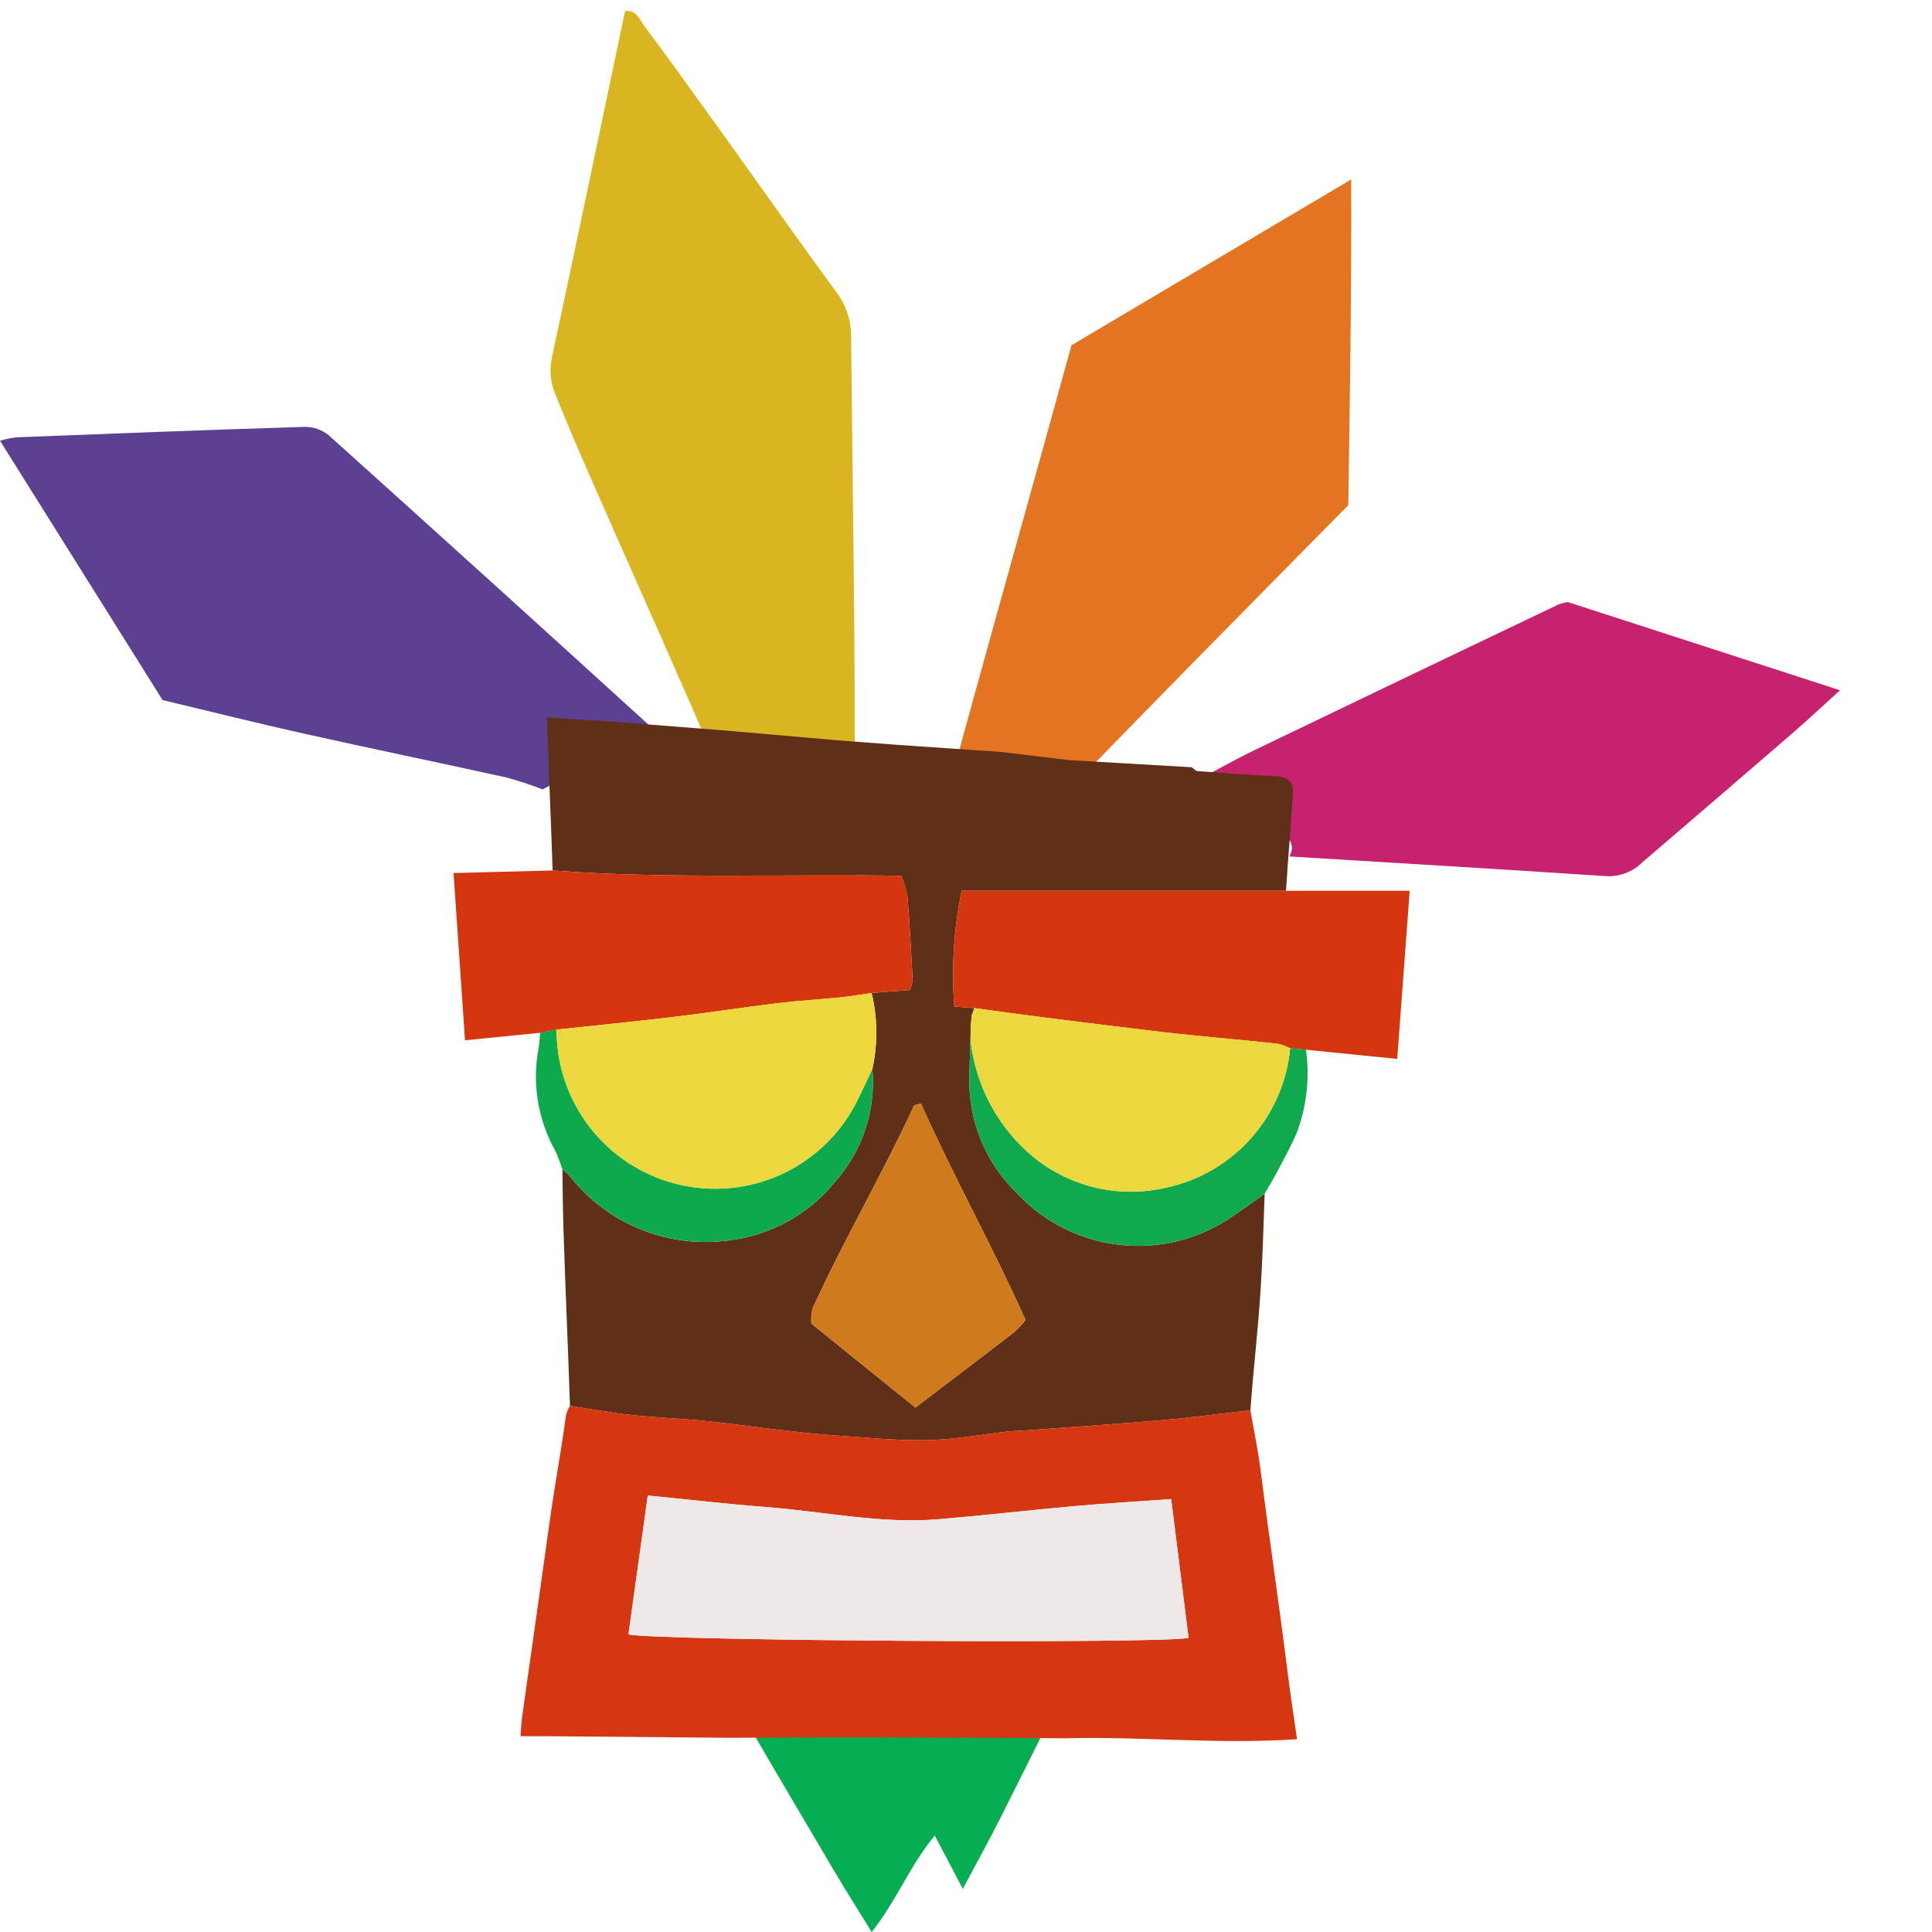
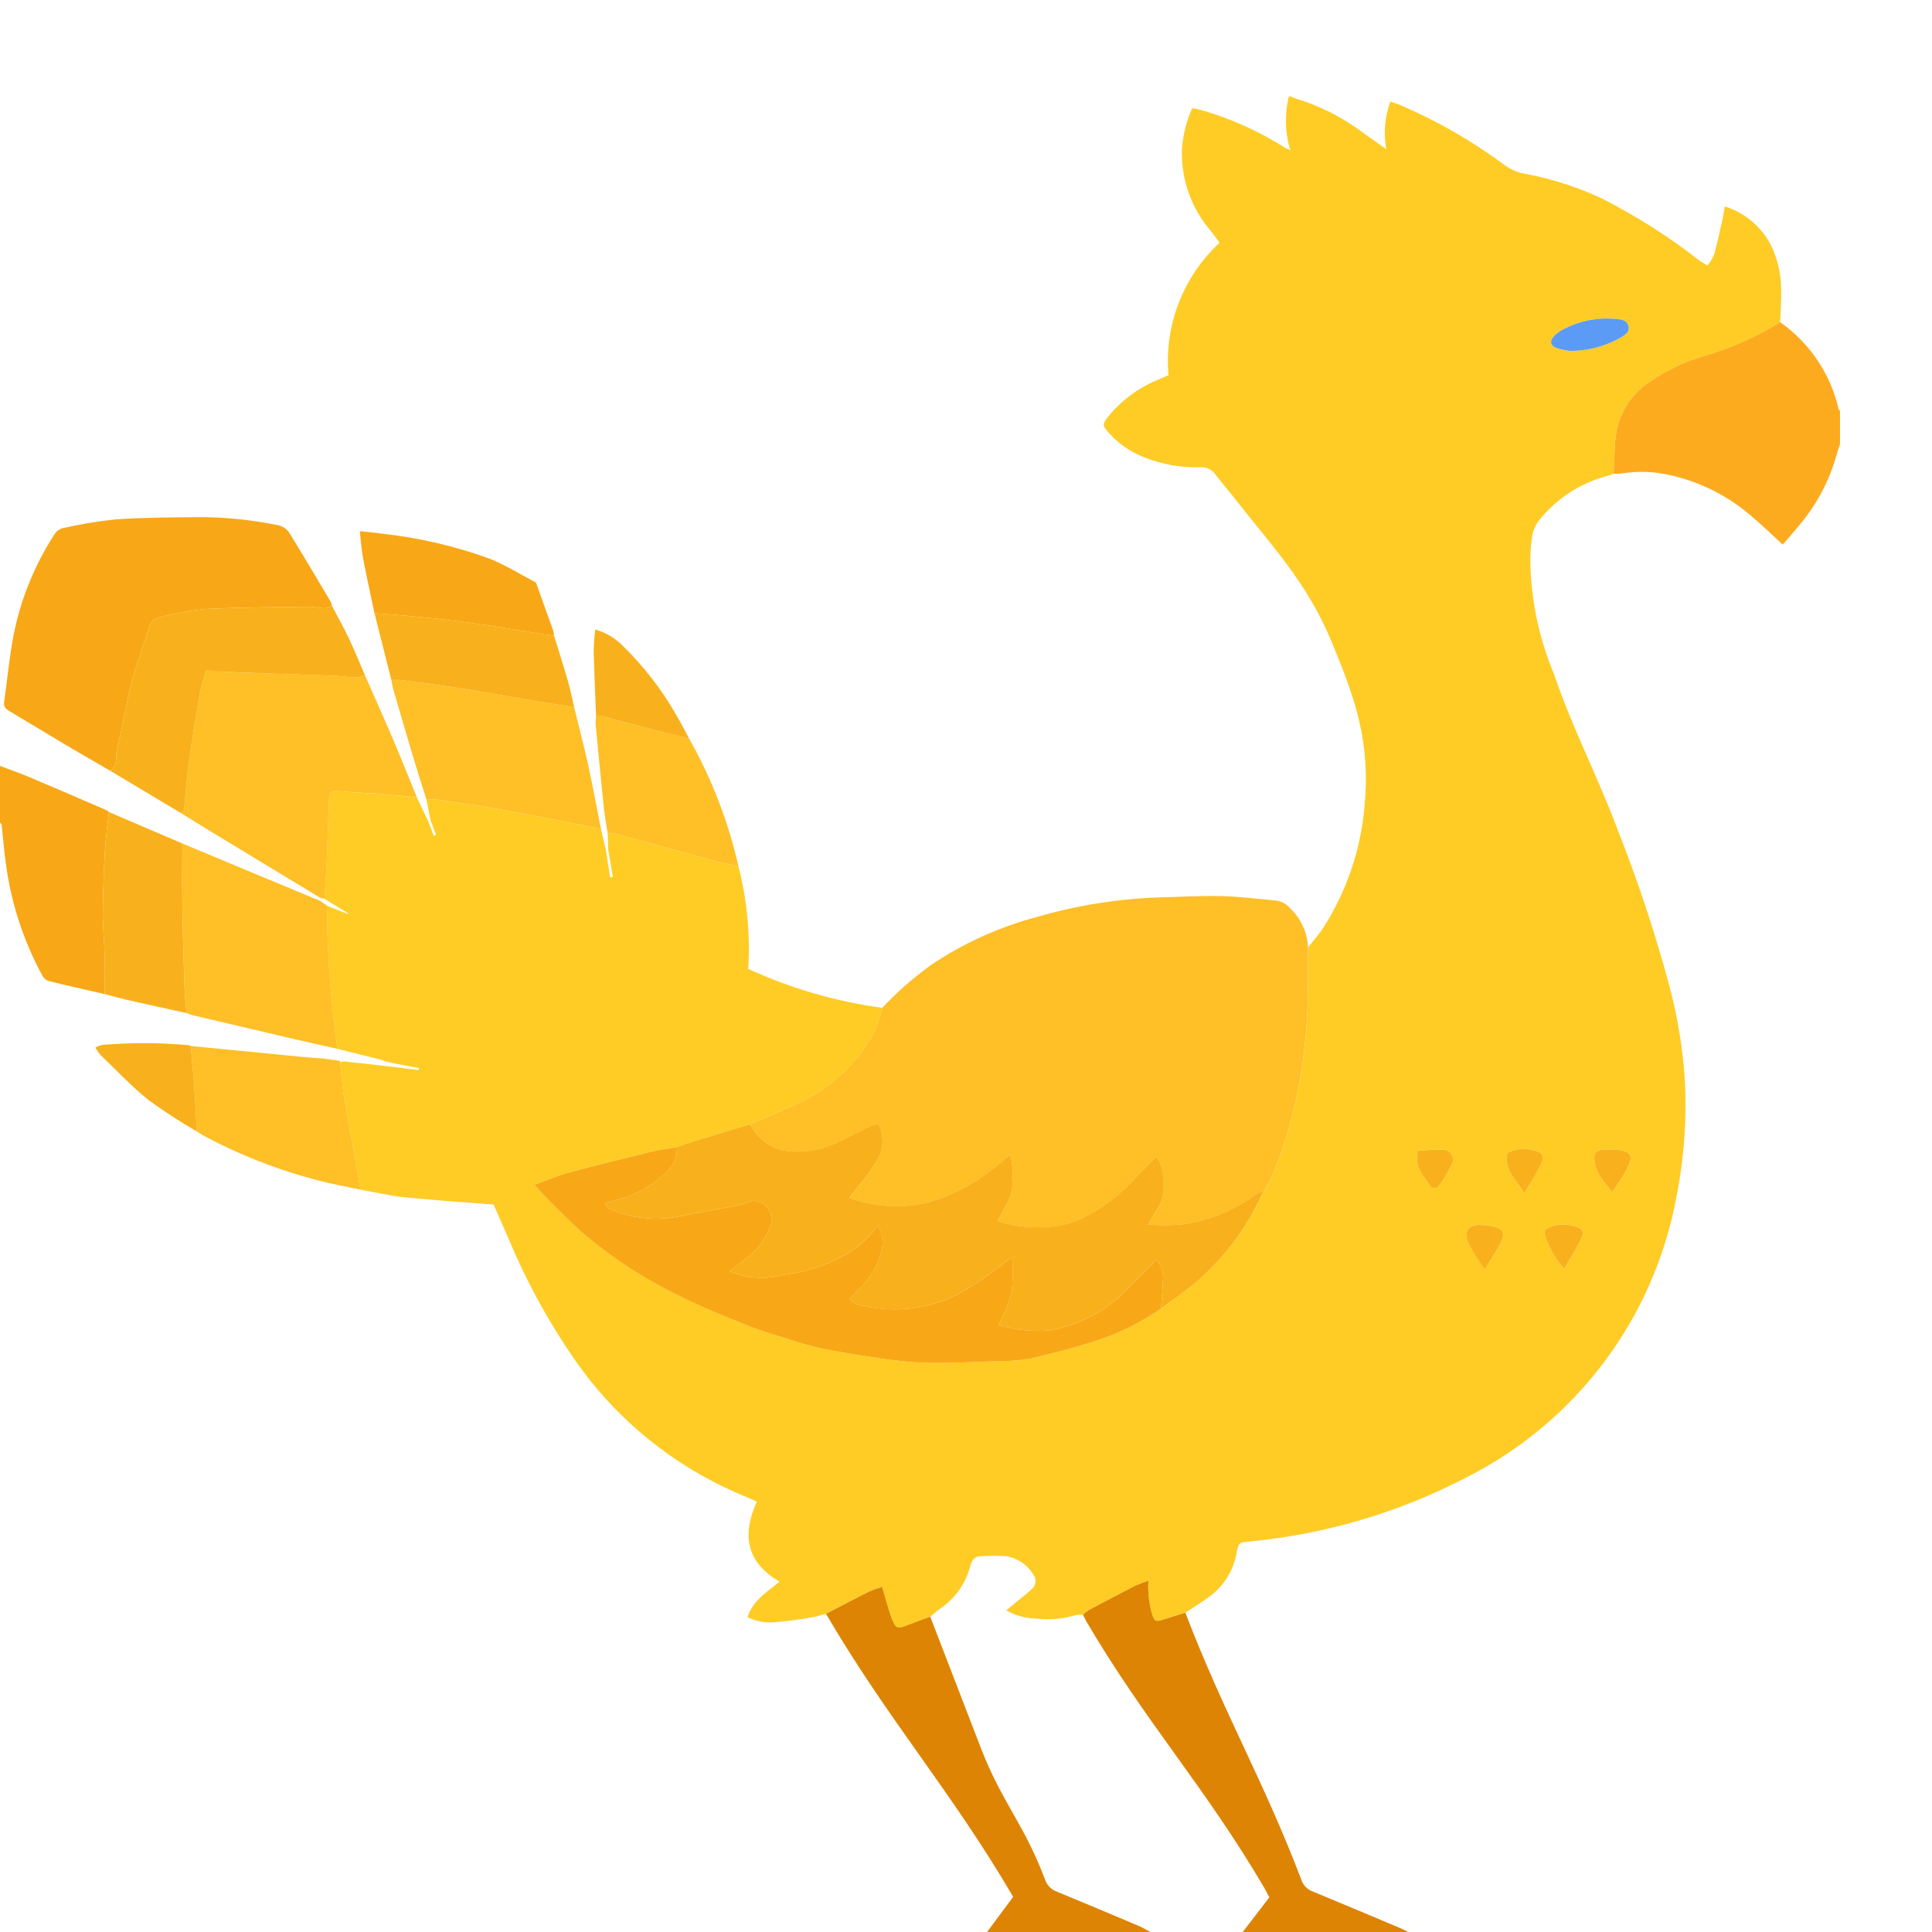
<svg xmlns="http://www.w3.org/2000/svg" id="Layer_1" data-name="Layer 1" viewBox="0 0 105 105">
-   <path d="M39.606,91.706c2.705-.009,5.409-.029,8.114-.024,3.393.006,6.785.033,10.178.051-1.2,2.406-2.389,4.817-3.603,7.216-.589,1.164-1.223,2.305-1.968,3.704-.559-1.061-.995-1.888-1.525-2.893C49.445,101.395,48.713,103.322,47.375,105c-.734-1.192-1.411-2.258-2.054-3.344Q42.64,97.125,39.986,92.578A7.757,7.757,0,0,1,39.606,91.706Z" fill="#07ad52" />
-   <path d="M54.349,47.208,50.69,46.345c.358-1.409.699-2.824,1.079-4.227.725-2.682,1.47-5.358,2.212-8.035q1.241-4.475,2.491-8.948c.585-2.105,1.164-4.212,1.761-6.372L73.434,9.753c.025,6.025-.072,11.875-.158,17.703-2.848,2.888-5.64,5.711-8.421,8.544q-3.503,3.567-6.988,7.152c-.989,1.011-1.977,2.023-2.978,3.021C54.593,46.467,54.256,46.72,54.349,47.208Z" fill="#e37421" />
-   <path d="M46.636,51.821l-3.245.454c-.502-1.315-.964-2.648-1.514-3.943q-2.212-5.206-4.487-10.385c-1.768-4.036-3.567-8.059-5.34-12.093q-.96-2.184-1.857-4.394a3.323,3.323,0,0,1-.201-2.008C31.336,13.179,32.647,6.898,33.971.6c.624-.071.788.459,1.027.781,1.494,2.01,2.955,4.045,4.415,6.079,2.018,2.811,4.005,5.644,6.053,8.432a3.954,3.954,0,0,1,.791,2.415c.052,5.314.127,10.628.172,15.942.032,3.769.014,7.539.049,11.308C46.498,47.646,46.581,49.733,46.636,51.821Z" fill="#dab522" />
-   <path d="M70.083,46.546c.326-.662-.003-1.018-.578-1.35-1.383-.799-2.741-1.642-4.099-2.482-.108-.066-.143-.248-.212-.376.988-.522,1.96-1.076,2.966-1.561q8.257-3.976,16.53-7.921a3.147,3.147,0,0,1,.515-.136C90.016,34.279,94.88,35.854,100,37.513c-.984.891-1.781,1.641-2.609,2.356q-4.059,3.51-8.138,6.999a2.587,2.587,0,0,1-1.951.749C81.564,47.237,75.823,46.898,70.083,46.546Z" fill="#c6226f" />
-   <path d="M35.533,39.719l-6.048,3.182A19.393,19.393,0,0,0,27.536,42.258c-3.669-.811-7.352-1.569-11.019-2.387-2.552-.569-5.085-1.205-7.681-1.824L0,23.952A5.866,5.866,0,0,1,.892,23.767c5.218-.203,10.435-.407,15.653-.567a2.043,2.043,0,0,1,1.314.449q8.776,7.892,17.5,15.84A1.554,1.554,0,0,1,35.533,39.719Z" fill="#5c4192" />
-   <path d="M58.127,41.314l6.641.384c.106.073.207.202.318.211,1.397.104,2.794.212,4.193.273.582.026.982.172.997.831-.128,2.11-.256,3.288-.384,5.398H52.263A22.64,22.64,0,0,0,51.863,54.7l1.099.089-.146.376-.061.607-.01.708c-.022.686-.052,1.373-.063,2.059a8.481,8.481,0,0,0,2.557,6.279,9.005,9.005,0,0,0,11.831,1.226c.565-.371,1.108-.776,1.661-1.165-.067,1.685-.102,3.371-.21,5.053-.163,2.55-.375,4.165-.567,6.714-1.615.184-3.227.403-4.845.542-2.573.221-5.15.389-7.726.578-.182.013-.366.007-.548.028-1.478.166-2.954.447-4.435.476-1.674.033-3.353-.143-5.028-.257-.992-.068-1.981-.18-2.969-.294-1.388-.159-2.772-.362-4.162-.501-1.307-.131-2.624-.172-3.93-.314-1.116-.121-2.222-.33-3.333-.5-.121-3.556-.245-6.179-.359-9.735-.033-1.04-.036-2.08-.053-3.12a3.307,3.307,0,0,1,.38.342,9.283,9.283,0,0,0,4.372,3.106,9.404,9.404,0,0,0,4.228.423A8.778,8.778,0,0,0,45.368,64.253a8.196,8.196,0,0,0,2.044-6.16,9.23,9.23,0,0,0-.041-4.127l2.081-.162a2.422,2.422,0,0,0,.147-.55c-.081-1.495-.153-2.991-.277-4.483a5.786,5.786,0,0,0-.339-1.175c-6.44-.105-12.7.182-18.949-.288-.101-3.041-.203-5.151-.309-8.318l3.536.227,6.185.488,6.086.53,3.267.248,5.595.384ZM55.734,71.74c-1.9-4.245-3.795-7.547-5.684-11.767-.221.072-.354.075-.378.129-1.848,3.982-3.69,7.034-5.517,11.025a2.776,2.776,0,0,0-.061.807c1.854,1.496,3.746,3.023,5.657,4.565,1.864-1.42,3.629-2.759,5.384-4.111A5.542,5.542,0,0,0,55.734,71.74Z" fill="#5f2f18" />
-   <path d="M30.98,76.403c1.111.17,2.217.379,3.333.5,1.306.142,2.622.183,3.93.314,1.39.14,2.773.342,4.162.501.988.113,1.977.226,2.969.294,1.675.114,3.354.29,5.028.257,1.481-.029,2.956-.31,4.435-.476.181-.02.365-.014.548-.028,2.576-.189,5.153-.357,7.726-.578,1.619-.139,3.231-.359,4.845-.542.186,1.077.414,2.148.551,3.231.506,3.986.978,7.044,1.474,11.031.145,1.165.326,2.326.509,3.615-4.293.291-8.443-.159-12.59-.05-3.393-.018-6.785-.045-10.178-.051-2.705-.005-5.409.015-8.114.024q-4.867-.043-9.735-.085c-.49-.004-.98-.001-1.583-.001.038-.469.047-.768.088-1.063.488-3.473.989-6.945,1.469-10.419.318-2.302.604-3.676.916-5.978A1.978,1.978,0,0,1,30.98,76.403Zm32.671,5.069c-1.887.136-3.575.233-5.257.383-2.454.219-4.903.502-7.359.711-3.171.27-6.282-.425-9.422-.663-2.083-.158-4.159-.403-6.408-.626-.358,2.57-.706,5.065-1.052,7.553,1.907.349,28.937.513,30.442.185C64.287,86.551,63.977,84.075,63.651,81.472Z" fill="#d53712" />
-   <path d="M52.961,54.789,51.863,54.7a22.64,22.64,0,0,1,.4-6.289H76.614c-.231,3.113-.449,6.046-.678,9.139L70.977,57.051l-.861-.077a2.742,2.742,0,0,0-.639-.243c-1.085-.125-2.173-.218-3.26-.327-1.042-.104-2.085-.199-3.124-.323q-3.179-.378-6.354-.784C55.478,55.137,54.22,54.959,52.961,54.789Z" fill="#d43610" />
-   <path d="M30.034,47.308c6.249.471,12.509.183,18.949.288a5.786,5.786,0,0,1,.339,1.175c.124,1.492.196,2.988.277,4.483a2.422,2.422,0,0,1-.147.55l-2.081.162c-.536.078-1.069.176-1.607.231-1.173.118-2.352.185-3.522.326-1.883.228-3.759.521-5.642.746-2.114.253-4.234.46-6.351.688l-.899.173-4.078.408-.623-9.09Z" fill="#d53610" />
-   <path d="M70.116,56.974l.861.077a9.286,9.286,0,0,1-.475,4.453c-.298.709-.673,1.387-1.03,2.07-.232.443-.494.87-.742,1.304-.553.389-1.096.794-1.661,1.165a9.005,9.005,0,0,1-11.831-1.226A8.481,8.481,0,0,1,52.681,58.539c.011-.687.042-1.373.063-2.059a9.573,9.573,0,0,0,3.501,6.47,8.388,8.388,0,0,0,7.074,1.608A8.558,8.558,0,0,0,70.116,56.974Z" fill="#10a94d" />
-   <path d="M29.35,56.129l.899-.173A8.621,8.621,0,0,0,46.482,60.033c.328-.637.621-1.292.93-1.939A8.196,8.196,0,0,1,45.368,64.253a8.778,8.778,0,0,1-5.82,3.165,9.404,9.404,0,0,1-4.228-.423,9.283,9.283,0,0,1-4.372-3.106,3.307,3.307,0,0,0-.38-.342c-.128-.333-.23-.679-.387-.998a8.284,8.284,0,0,1-.907-5.612A6.228,6.228,0,0,0,29.35,56.129Z" fill="#0fa94d" />
-   <path d="M47.412,58.093c-.309.647-.601,1.302-.93,1.939A8.621,8.621,0,0,1,30.249,55.956c2.117-.227,4.237-.435,6.351-.688,1.883-.225,3.759-.518,5.642-.746,1.17-.141,2.349-.208,3.522-.326.538-.054,1.072-.152,1.607-.231A9.23,9.23,0,0,1,47.412,58.093Z" fill="#ecd83e" />
-   <path d="M70.116,56.974a8.558,8.558,0,0,1-6.798,7.583,8.388,8.388,0,0,1-7.074-1.608,9.573,9.573,0,0,1-3.501-6.47l.01-.708.061-.607.146-.376c1.259.17,2.517.348,3.777.508q3.176.403,6.354.784c1.04.124,2.083.219,3.124.323,1.087.109,2.175.202,3.26.327A2.742,2.742,0,0,1,70.116,56.974Z" fill="#ecd83e" />
-   <path d="M55.734,71.74a5.542,5.542,0,0,1-.6.648c-1.755,1.352-3.52,2.691-5.384,4.111-1.91-1.541-3.802-3.068-5.657-4.565a2.776,2.776,0,0,1,.061-.807c1.827-3.991,3.669-7.044,5.517-11.025.025-.054.158-.057.378-.129C51.939,64.193,53.834,67.496,55.734,71.74Z" fill="#cf7b1d" />
-   <path d="M52.816,55.165l-.061.607Z" fill="#10a94d" />
-   <path d="M63.651,81.472c.326,2.603.636,5.079.945,7.543-1.506.328-28.535.163-30.442-.185.347-2.488.694-4.983,1.052-7.553,2.249.223,4.325.468,6.408.626,3.139.238,6.25.933,9.422.663,2.455-.209,4.904-.491,7.359-.711C60.076,81.705,61.763,81.607,63.651,81.472Z" fill="#ede9e9" />
+   <path d="M40.133,47.077a18.039,18.039,0,0,1,.533,5.582,25.734,25.734,0,0,0,7.285,2.114,7.531,7.531,0,0,1-.435,1.326,8.839,8.839,0,0,1-4.001,3.793c-.898.436-1.826.808-2.741,1.209-1.055.318-2.11.634-3.164.957-.278.085-.549.193-.822.29-.461.078-.928.128-1.381.238-1.53.374-3.059.755-4.58,1.166-.568.153-1.112.396-1.777.638a32.85,32.85,0,0,0,2.77,2.748,24.651,24.651,0,0,0,5.016,3.252c1.209.608,2.471,1.116,3.727,1.625.748.302,1.528.528,2.299.77a17.814,17.814,0,0,0,1.735.487q1.403.288,2.824.488a23.764,23.764,0,0,0,2.851.307c1.397.027,2.796-.051,4.193-.1a8.005,8.005,0,0,0,1.572-.138c1.238-.296,2.477-.608,3.684-1.009a13.703,13.703,0,0,0,3.38-1.698c.687-.516,1.412-.99,2.053-1.558a14.127,14.127,0,0,0,2.724-3.283c.299-.494.539-1.023.805-1.537a8.593,8.593,0,0,0,.552-1.037,26.015,26.015,0,0,0,1.414-5.018,30.129,30.129,0,0,0,.421-4.072c.023-1.04.014-2.08.02-3.12.286-.37.601-.721.852-1.114a14.5,14.5,0,0,0,2.211-6.5c.341-3.507-.456-5.811-1.787-9.016-1.333-3.21-3.181-5.115-5.316-7.845-.327-.418-.679-.817-.999-1.24a.907.907,0,0,0-.824-.385,7.729,7.729,0,0,1-3.055-.548,5.018,5.018,0,0,1-1.901-1.313c-.375-.415-.368-.479-.032-.91a6.797,6.797,0,0,1,2.722-1.998c.172-.076.344-.15.543-.238a8.779,8.779,0,0,1,2.78-7.2c-.173-.231-.315-.427-.463-.617a6.492,6.492,0,0,1-1.585-4.505,6.798,6.798,0,0,1,.555-2.187,4.546,4.546,0,0,1,.483.096A17.604,17.604,0,0,1,69.87,8.049a.712.712,0,0,0,.158.058l.134.091.072.036-.08-.027L70.087,8.046a5.596,5.596,0,0,1-.041-2.805h.114a1.276,1.276,0,0,0,.202.097A11.674,11.674,0,0,1,74.095,7.224c.392.289.795.563,1.245.881A4.961,4.961,0,0,1,75.563,5.517c.216.077.377.127.532.19a28.108,28.108,0,0,1,5.7,3.281,2.612,2.612,0,0,0,1.082.454,17.257,17.257,0,0,1,4.203,1.355,32.761,32.761,0,0,1,5.265,3.352c.132.095.275.174.455.286a2.898,2.898,0,0,0,.367-.621c.174-.635.31-1.28.454-1.922.047-.208.073-.422.115-.673a4.243,4.243,0,0,1,2.491,2.068,5.453,5.453,0,0,1,.573,2.411c.018.603-.032,1.207-.052,1.811a17.163,17.163,0,0,1-4.206,1.863,10.192,10.192,0,0,0-3.025,1.478,4.137,4.137,0,0,0-1.698,2.819c-.083.688-.083,1.386-.121,2.079-.125.042-.248.09-.375.126a7.012,7.012,0,0,0-3.622,2.335,1.917,1.917,0,0,0-.418.843,9.012,9.012,0,0,0-.111,1.642,16.667,16.667,0,0,0,1.289,5.955c1.096,3.188,2.291,5.342,3.475,8.499a77.787,77.787,0,0,1,2.798,8.464A26.667,26.667,0,0,1,91.557,58.535a25.458,25.458,0,0,1-.446,6.507,21.404,21.404,0,0,1-11.417,15.253,32.089,32.089,0,0,1-11.807,3.484c-.565.06-.564.05-.683.628a3.744,3.744,0,0,1-1.374,2.29c-.447.345-.937.634-1.408.949q-.561.177-1.122.354c-.516.162-.56.154-.716-.373a5.84,5.84,0,0,1-.169-.992,6.925,6.925,0,0,1-.005-.723,7.187,7.187,0,0,0-.705.267q-1.28.656-2.548,1.336a1.784,1.784,0,0,0-.293.248,1.696,1.696,0,0,0-.446.025,5.2,5.2,0,0,1-2.132.176A3.366,3.366,0,0,1,54.687,87.519c.223-.184.394-.326.566-.468.262-.217.541-.416.781-.655a.581.581,0,0,0,.134-.813A2.146,2.146,0,0,0,54.716,84.581a10.245,10.245,0,0,0-1.403-.006c-.331.005-.489.189-.573.509A3.985,3.985,0,0,1,51.123,87.405c-.198.139-.378.305-.566.458-.42.156-.842.306-1.259.469-.51.199-.608.194-.813-.326-.217-.55-.355-1.132-.546-1.764a6,6,0,0,0-.702.254c-.787.394-1.565.806-2.346,1.212-.238.061-.472.141-.713.178a19.169,19.169,0,0,1-2.127.281,2.711,2.711,0,0,1-1.426-.28c.29-.901,1.04-1.351,1.743-1.93-1.826-1.057-2.047-2.552-1.235-4.346-.207-.094-.373-.174-.543-.244a20.898,20.898,0,0,1-9.175-7.215,35.609,35.609,0,0,1-3.763-6.803c-.277-.641-.562-1.278-.828-1.884-1.645-.131-3.25-.234-4.849-.397-.804-.082-1.596-.273-2.393-.415-.074-.443-.143-.886-.221-1.328-.221-1.234-.46-2.466-.663-3.703-.103-.626-.143-1.263-.212-1.894l.191-.044.699.077.325.032,1.71.198,1.34.164.019-.108-1.363-.258-.241-.057-.208-.047c-.106-.037-.209-.083-.317-.11-.768-.193-1.537-.381-2.306-.571a56.561,56.561,0,0,1-.568-7.779l1.133.446.015-.038-1.278-.784c.043-.734.094-1.467.126-2.201.046-1.075.075-2.15.118-3.225.015-.364.145-.458.503-.427.524.045,1.05.076,1.575.111.132.009.266 0.0.398.012.766.07,1.531.144,2.297.216l.599,1.252.323.839.126-.049-.307-.809L23.18,43.461a3.684,3.684,0,0,1,.565-.004c.996.141,1.993.278,2.985.451,1.23.214,2.455.458,3.681.692.749.143,1.498.294,2.246.442l.268,1.14L33.16,47.684l.149-.026-.252-1.485-.032-.901a1.458,1.458,0,0,1,.339.012c1.786.488,3.569.987,5.355,1.473C39.185,46.883,39.661,46.971,40.133,47.077Zm45.224-28.004a5.541,5.541,0,0,0,2.618-.666c.26-.152.602-.316.537-.659-.072-.381-.47-.399-.787-.421a5.031,5.031,0,0,0-2.795.589,1.903,1.903,0,0,0-.454.334c-.284.291-.228.548.164.682A4.465,4.465,0,0,0,85.356,19.073Zm-.348,49.878c.345-.594.652-1.086.92-1.599.114-.218.165-.536-.136-.633a2.133,2.133,0,0,0-1.493-.059c-.364.146-.408.208-.305.581A5.063,5.063,0,0,0,85.008,68.952Zm-4.309.038c.354-.591.664-1.037.898-1.52.221-.456.083-.689-.401-.801a3.618,3.618,0,0,0-.719-.097c-.777-.02-.915.439-.661,1.035A10.124,10.124,0,0,0,80.699,68.99Zm6.918-4.196c.189-.281.352-.506.496-.743a4.677,4.677,0,0,0,.429-.781c.172-.465.092-.615-.376-.732a3.309,3.309,0,0,0-.781-.068c-.665-.002-.816.165-.7.816a1.761,1.761,0,0,0,.263.618C87.129,64.186,87.35,64.444,87.616,64.793ZM81.922,62.655c-.208.953.486,1.446.917,2.201.34-.579.637-1.032.881-1.513.251-.495.133-.735-.415-.838A1.95,1.95,0,0,0,81.922,62.655Zm-4.869-.111c-.218.925.371,1.412.728,1.986a.405.405,0,0,0,.372-.01,7.364,7.364,0,0,0,.749-1.251.538.538,0,0,0-.516-.79A12.909,12.909,0,0,0,77.053,62.545Z" fill="#fecc25" />
+   <path d="M96.748,17.509a7.957,7.957,0,0,1,3.18,4.735c.006.031.047.055.072.082v1.822c-.062.191-.136.379-.184.574a10.183,10.183,0,0,1-2.108,3.917c-.257.321-.535.625-.821.957-.564-.516-1.065-1.002-1.595-1.454a10.154,10.154,0,0,0-4.55-2.326,6.736,6.736,0,0,0-2.591-.087,3.189,3.189,0,0,1-.453.018c.037-.693.038-1.391.121-2.079a4.137,4.137,0,0,1,1.698-2.819,10.192,10.192,0,0,1,3.025-1.478A17.163,17.163,0,0,0,96.748,17.509Z" fill="#fdab1e" />
+   <path d="M67.54,105l1.446-1.885c-.094-.177-.184-.359-.286-.533-3.22-5.489-6.441-8.977-9.661-14.465-.067-.114-.118-.237-.176-.355a1.784,1.784,0,0,1,.293-.248q1.269-.677,2.548-1.336a7.187,7.187,0,0,1,.705-.267,6.925,6.925,0,0,0,.005.723,5.84,5.84,0,0,0,.169.992c.156.528.2.535.716.373q.561-.176,1.122-.354c2.109,5.519,4.221,9.037,6.321,14.559a.997.997,0,0,0,.619.601c1.575.651,3.146,1.313,4.717,1.974.156.066.306.147.459.221Z" fill="#dd8404" />
+   <path d="M50.557,87.863q1.359,3.525,2.716,7.05c1.18,3.077,2.36,4.153,3.523,7.236a1.039,1.039,0,0,0,.634.655c1.489.611,2.972,1.237,4.455,1.864.222.094.429.221.643.332H53.645l1.418-1.911c-3.385-5.784-6.779-9.583-10.172-15.381.781-.405,1.559-.817,2.346-1.212a6,6,0,0,1,.702-.254c.192.632.329,1.214.546,1.764.205.52.304.525.813.326C49.715,88.169,50.137,88.019,50.557,87.863Z" fill="#dd8404" />
+   <path d="M5.694,54.027c-1.027-.236-2.057-.462-3.08-.718a.691.691,0,0,1-.341-.341A17.533,17.533,0,0,1,.323,46.968c-.103-.708-.153-1.424-.233-2.135C.085,44.786.031,44.744,0,44.699V41.624c.543.207,1.093.398,1.628.624,1.39.586,2.774,1.187,4.16,1.784a.692.692,0,0,1,.133.101c-.075.705-.18,1.408-.219,2.115-.063,1.125-.106,2.253-.113,3.38-.005.768.08,1.535.101,2.304C5.709,52.63,5.694,53.329,5.694,54.027Z" fill="#f8a816" />
+   <path d="M40.773,61.101c.915-.401,1.844-.772,2.741-1.209a8.839,8.839,0,0,0,4.001-3.793,7.531,7.531,0,0,0,.435-1.326,18.263,18.263,0,0,1,2.595-2.292,19.111,19.111,0,0,1,5.814-2.647A27.158,27.158,0,0,1,62.954,48.774c1.136-.027,2.273-.099,3.408-.073.983.022,1.963.15,2.943.24a1.186,1.186,0,0,1,.827.437A3.112,3.112,0,0,1,71.087,51.498c-.005,1.04.003,2.081-.02,3.12a30.129,30.129,0,0,1-.421,4.072A26.015,26.015,0,0,1,69.232,63.708a8.593,8.593,0,0,1-.552,1.037,2.166,2.166,0,0,0-.464.192,8.923,8.923,0,0,1-3.82,1.592,10.547,10.547,0,0,1-2.0.022c.312-.658.842-1.114.814-1.809-.025-.616.138-1.275-.386-1.857-.454.463-.886.889-1.301,1.331a9.181,9.181,0,0,1-2.272,1.764,5.13,5.13,0,0,1-2.588.711,6.862,6.862,0,0,1-2.45-.326c.21-.392.402-.757.601-1.118a2.133,2.133,0,0,0,.193-1.215,3.059,3.059,0,0,0-.113-1.272c-2.52,2.217-5.246,3.539-8.735,2.348.141-.187.236-.314.332-.44a14.68,14.68,0,0,0,1.117-1.485,2.09,2.09,0,0,0,.132-2.105,4.622,4.622,0,0,0-.565.187c-.513.243-1.01.522-1.528.754a5.034,5.034,0,0,1-2.735.553A2.654,2.654,0,0,1,40.773,61.101Z" fill="#febf27" />
+   <path d="M5.977,41.881c-.802-.465-1.608-.924-2.406-1.398C2.56,39.883,1.559,39.268.548,38.669c-.21-.124-.365-.236-.323-.524C.389,37.004.496,35.854.699,34.721a15.648,15.648,0,0,1,2.28-5.712.745.745,0,0,1,.434-.306,24.805,24.805,0,0,1,2.897-.479c1.492-.103,2.993-.102,4.49-.119a21.291,21.291,0,0,1,4.281.435.977.977,0,0,1,.6.352c.791,1.27,1.548,2.563,2.313,3.85a.531.531,0,0,1,.035.165,1.087,1.087,0,0,1-.377.15c-.298-.005-.596-.089-.893-.084-1.891.028-3.783.03-5.671.128a16.578,16.578,0,0,0-2.426.449.75.75,0,0,0-.57.571c-.321,1.023-.697,2.031-.963,3.067-.302,1.177-.476,2.387-.775,3.565C6.259,41.129,6.432,41.621,5.977,41.881Z" fill="#f8a816" />
+   <path d="M22.656,43.332c-.766-.072-1.531-.146-2.297-.216-.132-.012-.265-.004-.398-.012-.525-.035-1.05-.066-1.575-.111-.358-.031-.489.063-.503.427-.043,1.075-.072,2.15-.118,3.225-.032.734-.083,1.467-.126,2.201l-.215-.041q-3.011-1.824-6.022-3.648c-.549-.333-1.093-.674-1.639-1.011.229-.012.248-.16.264-.351.067-.784.128-1.57.236-2.349q.25-1.805.566-3.6c.086-.489.249-.964.371-1.425.233.032.398.068.565.075q1.525.064,3.05.115c1.149.04,2.299.072,3.448.118.336.014.67.086,1.005.091a2.531,2.531,0,0,0,.567-.12c.52,1.186,1.051,2.367,1.558,3.558C21.828,41.278,22.236,42.307,22.656,43.332Z" fill="#febf27" />
+   <path d="M18.337,57.001c-.827-.186-1.655-.368-2.48-.56q-2.703-.63-5.403-1.27a2.984,2.984,0,0,1-.317-.113c-.038-.486-.093-.971-.109-1.458-.048-1.413-.092-2.826-.114-4.239-.019-1.173-.004-2.346-.004-3.52q1.754.733,3.509,1.466,1.993.831,3.987,1.658l.365.256A56.561,56.561,0,0,0,18.337,57.001Z" fill="#febf27" />
+   <path d="M19.835,36.701a2.531,2.531,0,0,1-.567.12c-.335-.005-.669-.077-1.005-.091-1.149-.046-2.298-.078-3.448-.118q-1.525-.053-3.05-.115c-.167-.007-.332-.043-.565-.075-.122.461-.286.936-.371,1.425q-.314,1.795-.566,3.6c-.108.779-.169,1.565-.236,2.349-.016.19-.035.339-.264.351L5.977,41.881c.454-.261.282-.753.377-1.128.3-1.178.473-2.388.775-3.565.266-1.036.642-2.044.963-3.067a.75.75,0,0,1,.57-.571,16.578,16.578,0,0,1,2.426-.449c1.887-.097,3.78-.1,5.671-.128.297-.004.595.08.893.084a1.087,1.087,0,0,0,.377-.15c.312.595.643,1.181.932,1.788C19.272,35.354,19.545,36.032,19.835,36.701Z" fill="#f8b11c" />
+   <path d="M32.658,45.041c-.749-.147-1.497-.298-2.246-.442-1.226-.235-2.451-.479-3.681-.692-.991-.172-1.988-.309-2.985-.451a3.684,3.684,0,0,0-.565.004c-.232-.735-.473-1.468-.694-2.207-.379-1.264-.746-2.532-1.115-3.799-.047-.162-.069-.331-.103-.497a3.923,3.923,0,0,1,.511.003c1.094.144,2.19.281,3.281.452,1.274.2,2.543.435,3.815.65.775.13,1.551.25,2.327.374.254,1.039.528,2.074.757,3.118C32.214,42.712,32.427,43.879,32.658,45.041Z" fill="#febf27" />
+   <path d="M9.908,45.841c0,1.173-.014,2.347.004,3.52.022,1.413.066,2.827.114,4.239.016.487.072.972.109,1.458-1.081-.239-2.163-.475-3.242-.72-.403-.092-.8-.206-1.2-.311-0-.698.014-1.397-.004-2.095-.02-.768-.106-1.536-.101-2.304.007-1.127.05-2.254.113-3.38.04-.707.144-1.41.219-2.115Z" fill="#f8b11c" />
+   <path d="M40.133,47.077c-.471-.106-.948-.194-1.414-.321-1.787-.485-3.569-.984-5.355-1.473a1.458,1.458,0,0,0-.339-.012c-.068-.444-.155-.885-.202-1.331-.159-1.514-.306-3.03-.45-4.546a3.626,3.626,0,0,1,.02-.506,1.022,1.022,0,0,1,.226.008c1.014.266,2.025.54,3.039.803.596.155,1.196.295,1.794.442A25.668,25.668,0,0,1,40.133,47.077Z" fill="#febf27" />
+   <path d="M20.352,33.323c-.208-.991-.429-1.98-.619-2.975-.087-.458-.115-.927-.18-1.48.439.048.807.078,1.172.131a25.251,25.251,0,0,1,5.886,1.363c.872.352,1.68.861,2.516,1.299.314.87.63,1.739.94,2.611a1.468,1.468,0,0,1,.043.281c-.24-.034-.481-.065-.721-.104-.85-.137-1.7-.281-2.551-.413-.63-.098-1.261-.188-1.893-.267-.726-.091-1.454-.174-2.183-.244C21.961,33.447,21.156,33.389,20.352,33.323Z" fill="#f8a816" />
+   <path d="M20.352,33.323c.804.066,1.609.124,2.412.201.729.07,1.456.153,2.183.244.632.079,1.263.169,1.893.267.851.132,1.7.276,2.551.413.24.039.481.069.721.104.253.822.517,1.641.755,2.467.134.466.226.945.337,1.417-.776-.124-1.552-.244-2.327-.374-1.272-.214-2.541-.45-3.815-.65-1.09-.171-2.186-.308-3.281-.452a3.923,3.923,0,0,0-.511-.003Z" fill="#f8b11c" />
+   <path d="M37.453,40.142c-.598-.147-1.198-.287-1.794-.442-1.014-.264-2.026-.538-3.039-.803a1.022,1.022,0,0,0-.226-.008c-.044-1.149-.098-2.298-.126-3.448-.01-.388.046-.778.075-1.224a3.294,3.294,0,0,1,1.545.924,16.987,16.987,0,0,1,2.807,3.618C36.967,39.207,37.201,39.68,37.453,40.142Z" fill="#f8b11c" />
+   <path d="M40.773,61.101a2.654,2.654,0,0,0,2.139,1.468,5.034,5.034,0,0,0,2.735-.553c.518-.232,1.015-.51,1.528-.754a4.622,4.622,0,0,1,.565-.187,2.09,2.09,0,0,1-.132,2.105,14.68,14.68,0,0,1-1.117,1.485c-.096.126-.191.253-.332.44,3.49,1.19,6.215-.131,8.735-2.348a3.059,3.059,0,0,1,.113,1.272,2.133,2.133,0,0,1-.193,1.215c-.199.361-.391.726-.601,1.118a6.862,6.862,0,0,0,2.45.326,5.13,5.13,0,0,0,2.588-.711,9.181,9.181,0,0,0,2.272-1.764c.414-.442.847-.867,1.301-1.331.524.582.361,1.241.386,1.857.028.695-.502,1.15-.814,1.809a10.547,10.547,0,0,0,2-.022,8.923,8.923,0,0,0,3.82-1.592,2.166,2.166,0,0,1,.464-.192c-.267.513-.507,1.043-.805,1.537A14.127,14.127,0,0,1,65.151,69.564c-.642.568-1.366,1.042-2.053,1.558.038-.544.087-1.088.11-1.632a1.455,1.455,0,0,0-.362-1.031c-.539.543-1.034,1.065-1.553,1.56A7.553,7.553,0,0,1,57.048,72.302a7.391,7.391,0,0,1-2.781-.297,9.766,9.766,0,0,0,.712-1.742,10.099,10.099,0,0,0,.026-1.917c-.165.097-.231.126-.286.169a17.478,17.478,0,0,1-2.793,1.894,7.618,7.618,0,0,1-5.341.47,1.87,1.87,0,0,1-.428-.252c.221-.24.391-.436.574-.618a4.168,4.168,0,0,0,1.162-1.973,1.753,1.753,0,0,0-.193-1.414,5.733,5.733,0,0,1-2.3,1.854,8.942,8.942,0,0,1-2.808.804,4.5,4.5,0,0,1-2.94-.189c.353-.275.627-.491.903-.704a3.76,3.76,0,0,0,1.285-1.684,1.025,1.025,0,0,0-.174-1.114.906.906,0,0,0-1.109-.226,3.074,3.074,0,0,1-.593.178c-1.068.202-2.14.381-3.205.595a6.19,6.19,0,0,1-3.643-.446c-.093-.038-.15-.163-.254-.283.527-.161.988-.263,1.416-.443a6.375,6.375,0,0,0,1.24-.679c.661-.476,1.307-.99,1.267-1.936.274-.097.545-.205.822-.29C38.663,61.735,39.718,61.42,40.773,61.101Z" fill="#f8b11c" />
+   <path d="M36.787,62.349c.04.946-.605,1.461-1.267,1.936a6.375,6.375,0,0,1-1.24.679c-.428.181-.889.282-1.416.443.104.119.161.245.254.283a6.19,6.19,0,0,0,3.643.446c1.065-.214,2.137-.392,3.205-.595a3.074,3.074,0,0,0,.593-.178.906.906,0,0,1,1.109.226,1.025,1.025,0,0,1,.174,1.114,3.76,3.76,0,0,1-1.285,1.684c-.276.213-.55.429-.903.704a4.5,4.5,0,0,0,2.94.189,8.942,8.942,0,0,0,2.808-.804,5.733,5.733,0,0,0,2.3-1.854,1.753,1.753,0,0,1,.193,1.414,4.168,4.168,0,0,1-1.162,1.973c-.183.182-.352.379-.574.618a1.87,1.87,0,0,0,.428.252,7.618,7.618,0,0,0,5.341-.47,17.478,17.478,0,0,0,2.793-1.894c.055-.043.121-.072.286-.169a10.099,10.099,0,0,1-.026,1.917,9.766,9.766,0,0,1-.712,1.742,7.391,7.391,0,0,0,2.781.297,7.553,7.553,0,0,0,4.245-2.283c.519-.496,1.014-1.017,1.553-1.56a1.455,1.455,0,0,1,.362,1.031c-.023.545-.072,1.088-.11,1.632a13.703,13.703,0,0,1-3.38,1.698c-1.207.402-2.446.713-3.684,1.009a8.005,8.005,0,0,1-1.572.138c-1.397.049-2.796.127-4.193.1a23.764,23.764,0,0,1-2.851-.307q-1.418-.201-2.824-.488a17.814,17.814,0,0,1-1.735-.487c-.771-.242-1.551-.467-2.299-.77-1.256-.508-2.517-1.017-3.727-1.625a24.651,24.651,0,0,1-5.016-3.252A32.85,32.85,0,0,1,29.048,64.391c.665-.242,1.209-.485,1.777-.638,1.521-.411,3.05-.791,4.58-1.166C35.858,62.476,36.326,62.426,36.787,62.349Z" fill="#f8a816" />
+   <path d="M17.879,57.573l.584.079a.241.241,0,0,0,.024.074c.069.632.109,1.268.212,1.894.203,1.237.442,2.469.663,3.703.079.442.148.885.221,1.328-.753-.161-1.515-.291-2.259-.489a28.15,28.15,0,0,1-6.301-2.464c-.114-.062-.22-.141-.33-.212-.037-.729-.063-1.458-.115-2.186-.058-.818-.139-1.635-.21-2.452q2.975.292,5.951.582c.448.043.897.072,1.345.107Z" fill="#febf27" />
+   <path d="M85.356,19.073a4.465,4.465,0,0,1-.717-.141c-.393-.134-.448-.391-.164-.682a1.903,1.903,0,0,1,.454-.334,5.031,5.031,0,0,1,2.795-.589c.317.022.715.04.787.421.065.343-.276.507-.537.659A5.541,5.541,0,0,1,85.356,19.073Z" fill="#5b9bf5" />
+   <path d="M85.008,68.952a5.063,5.063,0,0,1-1.014-1.71c-.102-.373-.059-.435.305-.581a2.133,2.133,0,0,1,1.493.059c.301.097.25.415.136.633C85.66,67.866,85.353,68.358,85.008,68.952Z" fill="#f8b11c" />
+   <path d="M80.699,68.99a10.124,10.124,0,0,1-.884-1.383c-.253-.596-.116-1.055.661-1.035a3.618,3.618,0,0,1,.719.097c.484.112.622.345.401.801C81.362,67.952,81.053,68.399,80.699,68.99Z" fill="#f8b11c" />
+   <path d="M87.616,64.793c-.267-.35-.488-.607-.669-.89a1.761,1.761,0,0,1-.263-.618c-.116-.65.034-.818.7-.816a3.309,3.309,0,0,1,.781.068c.468.117.549.267.376.732a4.677,4.677,0,0,1-.429.781C87.968,64.287,87.805,64.512,87.616,64.793Z" fill="#f8b11c" />
+   <path d="M81.922,62.655a1.95,1.95,0,0,1,1.384-.15c.548.103.666.344.415.838-.244.481-.541.934-.881,1.513C82.408,64.101,81.714,63.608,81.922,62.655Z" fill="#f8b11c" />
+   <path d="M77.053,62.545a12.909,12.909,0,0,1,1.333-.065.538.538,0,0,1,.516.79,7.364,7.364,0,0,1-.749,1.251.405.405,0,0,1-.372.01C77.424,63.957,76.834,63.47,77.053,62.545Z" fill="#f8b11c" />
+   <path d="M10.368,56.85c.071.817.152,1.634.21,2.452.052.728.078,1.457.115,2.186a29.317,29.317,0,0,1-2.615-1.698c-.928-.744-1.749-1.623-2.61-2.45a2.84,2.84,0,0,1-.287-.402,1.503,1.503,0,0,1,.374-.151,26.961,26.961,0,0,1,4.71.018A.36.36,0,0,1,10.368,56.85Z" fill="#f8b11c" />
</svg>
